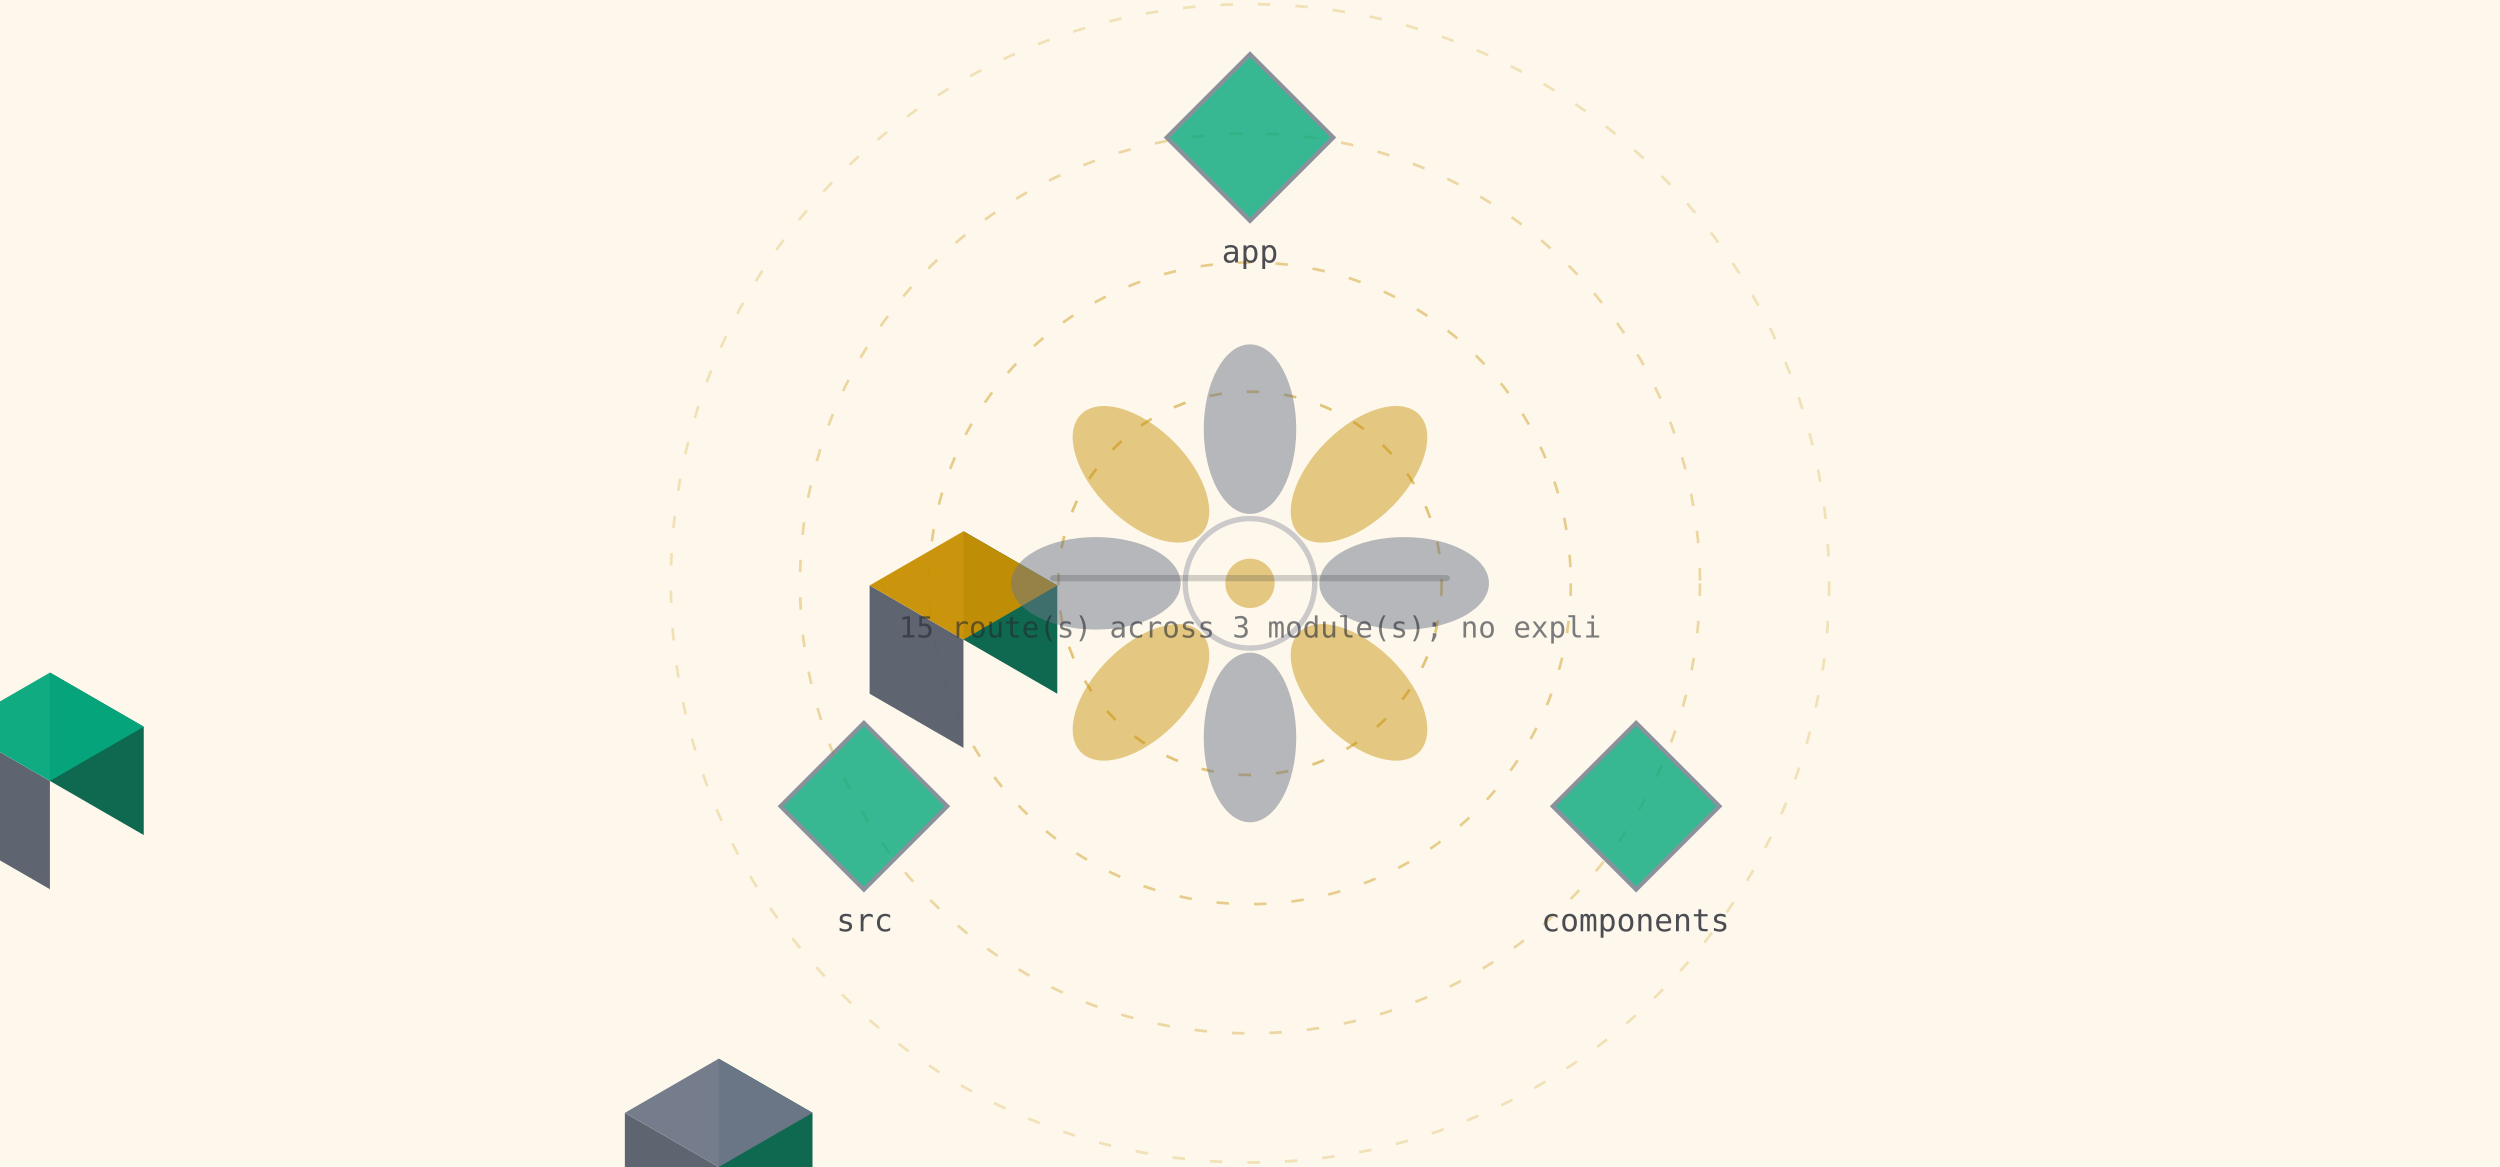
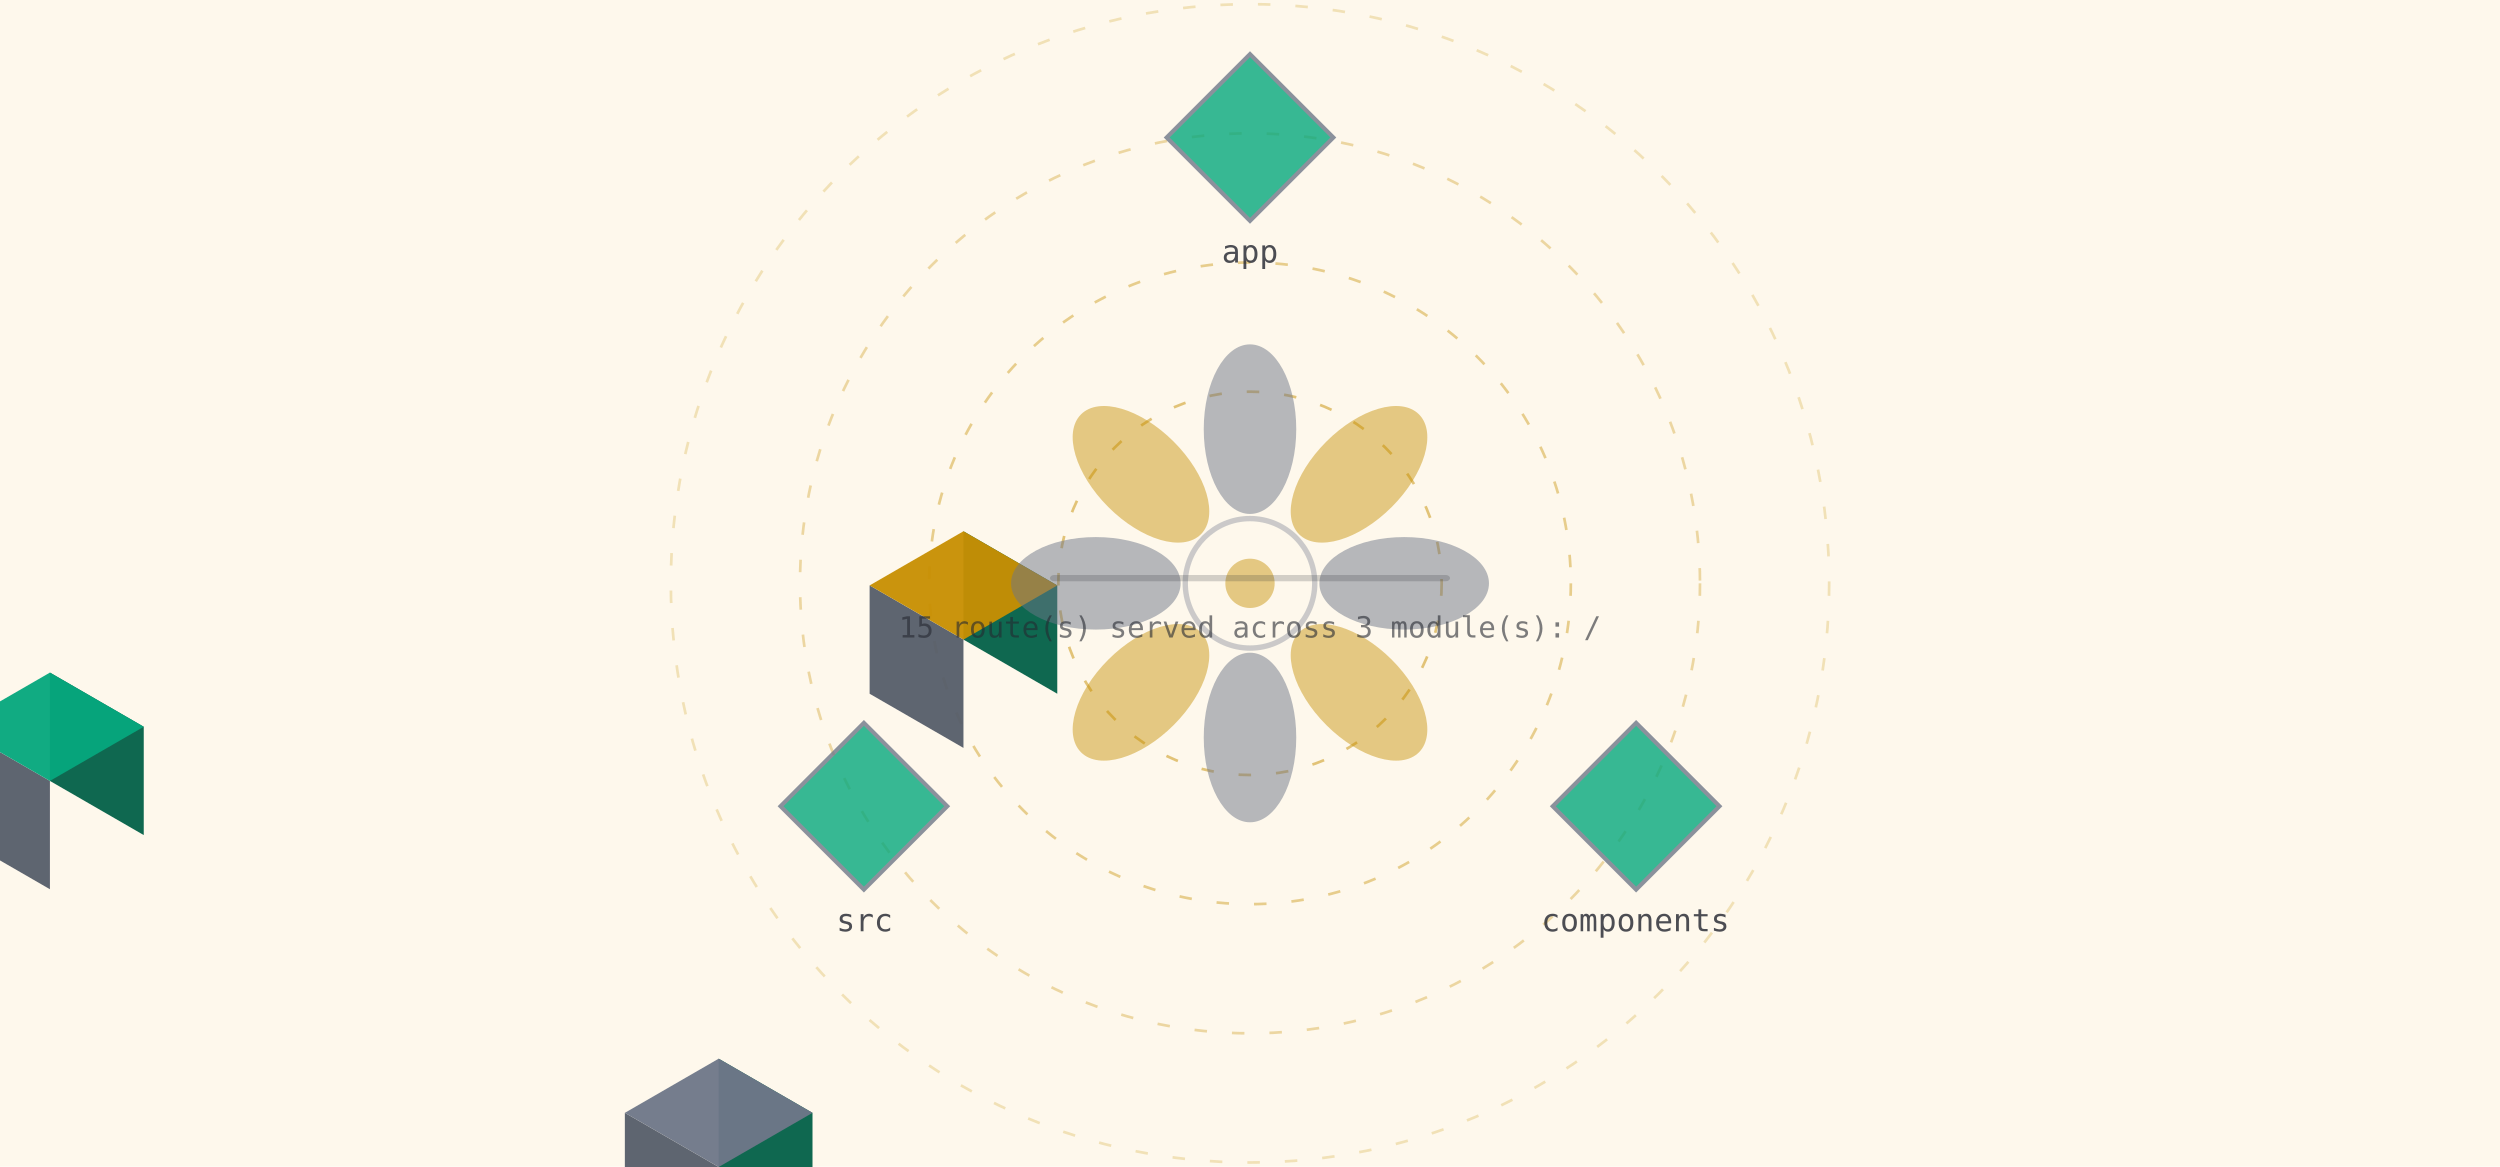
<svg xmlns="http://www.w3.org/2000/svg" viewBox="0 0 1200 560" width="1200" height="560" role="img" aria-label="computeflow workflow">
  <rect width="1200" height="560" fill="#fef8ec" />
  <defs>
    <linearGradient id="gk" x1="0" y1="0" x2="1" y2="1">
      <stop offset="0%" stop-color="#c78f02" />
      <stop offset="100%" stop-color="#6e7788" />
    </linearGradient>
  </defs>
  <circle cx="600.00" cy="280.00" r="92.00" fill="none" stroke="rgba(199,143,2,0.500)" stroke-width="1.30" opacity="1.00" stroke-dasharray="6 12" />
  <g>
    <circle cx="600.00" cy="280.00" r="92.00" fill="none" stroke="#05a77d" stroke-width="2.60" opacity="0.00" />
    <animate attributeName="opacity" values="0;0.85;0" dur="15.5s" begin="0.0s" repeatCount="indefinite" />
  </g>
  <circle cx="600.00" cy="280.00" r="154.00" fill="none" stroke="rgba(199,143,2,0.410)" stroke-width="1.30" opacity="1.00" stroke-dasharray="6 12" />
  <g>
    <circle cx="600.00" cy="280.00" r="154.00" fill="none" stroke="#05a77d" stroke-width="2.60" opacity="0.00" />
    <animate attributeName="opacity" values="0;0.85;0" dur="15.5s" begin="0.6s" repeatCount="indefinite" />
  </g>
  <circle cx="600.00" cy="280.00" r="216.00" fill="none" stroke="rgba(199,143,2,0.320)" stroke-width="1.30" opacity="1.00" stroke-dasharray="6 12" />
  <g>
    <circle cx="600.00" cy="280.00" r="216.00" fill="none" stroke="#05a77d" stroke-width="2.60" opacity="0.00" />
    <animate attributeName="opacity" values="0;0.85;0" dur="15.5s" begin="1.2s" repeatCount="indefinite" />
  </g>
  <circle cx="600.00" cy="280.00" r="278.00" fill="none" stroke="rgba(199,143,2,0.230)" stroke-width="1.30" opacity="1.00" stroke-dasharray="6 12" />
  <g>
    <circle cx="600.00" cy="280.00" r="278.00" fill="none" stroke="#05a77d" stroke-width="2.60" opacity="0.00" />
    <animate attributeName="opacity" values="0;0.85;0" dur="15.5s" begin="1.8s" repeatCount="indefinite" />
  </g>
  <polygon points="462.46,307.00 507.49,333.00 507.49,281.00 462.46,255.00" fill="#036148" opacity="0.95" />
  <polygon points="417.42,333.00 462.46,359.00 462.46,307.00 417.42,281.00" fill="#565d6a" opacity="0.95" />
  <polygon points="462.46,255.00 507.49,281.00 462.46,307.00 417.42,281.00" fill="#c78f02" opacity="0.95" />
  <text x="600" y="126" font-family="ui-monospace,Menlo,monospace" font-size="15" fill="rgba(37,40,49,0.820)" text-anchor="middle">app</text>
  <g>
    <polygon points="600.00,26.00 640.00,66.00 600.00,106.00 560.00,66.00" fill="#05a77d" opacity="0.80" stroke="#6e7788" stroke-width="2" />
    <animate attributeName="opacity" values="0.25;1.0;0.25" dur="15.5s" begin="0.0s" repeatCount="indefinite" />
  </g>
  <polygon points="344.96,560.16 390.00,586.16 390.00,534.16 344.96,508.16" fill="#036148" opacity="0.95" />
  <polygon points="299.93,586.16 344.96,612.16 344.96,560.16 299.93,534.16" fill="#565d6a" opacity="0.95" />
  <polygon points="344.96,508.16 390.00,534.16 344.96,560.16 299.93,534.16" fill="#6e7788" opacity="0.95" />
  <text x="785" y="447" font-family="ui-monospace,Menlo,monospace" font-size="15" fill="rgba(37,40,49,0.820)" text-anchor="middle">components</text>
  <g>
    <polygon points="785.33,347.00 825.33,387.00 785.33,427.00 745.33,387.00" fill="#05a77d" opacity="0.80" stroke="#6e7788" stroke-width="2" />
    <animate attributeName="opacity" values="0.25;1.0;0.25" dur="15.5s" begin="5.167s" repeatCount="indefinite" />
  </g>
  <polygon points="23.96,374.84 69.00,400.84 69.00,348.84 23.96,322.84" fill="#036148" opacity="0.95" />
  <polygon points="-21.07,400.84 23.96,426.84 23.96,374.84 -21.07,348.84" fill="#565d6a" opacity="0.95" />
  <polygon points="23.96,322.84 69.00,348.84 23.96,374.84 -21.07,348.84" fill="#05a77d" opacity="0.95" />
  <text x="415" y="447" font-family="ui-monospace,Menlo,monospace" font-size="15" fill="rgba(37,40,49,0.820)" text-anchor="middle">src</text>
  <g>
    <polygon points="414.67,347.00 454.67,387.00 414.67,427.00 374.67,387.00" fill="#05a77d" opacity="0.80" stroke="#6e7788" stroke-width="2" />
    <animate attributeName="opacity" values="0.25;1.0;0.25" dur="15.5s" begin="10.333s" repeatCount="indefinite" />
  </g>
  <ellipse cx="600.00" cy="206.00" rx="22.20" ry="40.70" fill="rgba(110,119,136,0.500)" opacity="1.00" transform="rotate(0.0 600.00 206.00)" />
  <ellipse cx="652.33" cy="227.67" rx="22.20" ry="40.70" fill="rgba(199,143,2,0.450)" opacity="1.00" transform="rotate(45.0 652.33 227.67)" />
  <ellipse cx="674.00" cy="280.00" rx="22.20" ry="40.70" fill="rgba(110,119,136,0.500)" opacity="1.00" transform="rotate(90.0 674.00 280.00)" />
  <ellipse cx="652.33" cy="332.33" rx="22.20" ry="40.70" fill="rgba(199,143,2,0.450)" opacity="1.00" transform="rotate(135.0 652.33 332.33)" />
  <ellipse cx="600.00" cy="354.00" rx="22.20" ry="40.70" fill="rgba(110,119,136,0.500)" opacity="1.00" transform="rotate(180.0 600.00 354.00)" />
  <ellipse cx="547.67" cy="332.33" rx="22.20" ry="40.70" fill="rgba(199,143,2,0.450)" opacity="1.00" transform="rotate(225.0 547.67 332.33)" />
  <ellipse cx="526.00" cy="280.00" rx="22.20" ry="40.70" fill="rgba(110,119,136,0.500)" opacity="1.00" transform="rotate(270.0 526.00 280.00)" />
  <ellipse cx="547.67" cy="227.67" rx="22.20" ry="40.70" fill="rgba(199,143,2,0.450)" opacity="1.00" transform="rotate(315.0 547.67 227.67)" />
  <circle cx="600.00" cy="280.00" r="31.08" fill="none" stroke="rgba(110,119,136,0.500)" stroke-width="2.59" opacity="0.70" />
  <circle cx="600.00" cy="280.00" r="11.84" fill="rgba(199,143,2,0.450)" opacity="1.00" />
  <rect x="504.00" y="276.00" width="192.00" height="3.00" rx="2.00" fill="rgba(37,40,49,0.200)" opacity="1.00" />
-   <text x="600" y="306" font-family="ui-monospace,Menlo,monospace" font-size="14" fill="rgba(37,40,49,0.600)" text-anchor="middle">15 route(s) across 3 module(s); no expli</text>
+   <text x="600" y="306" font-family="ui-monospace,Menlo,monospace" font-size="14" fill="rgba(37,40,49,0.600)" text-anchor="middle">15 route(s) served across 3 module(s): /</text>
</svg>
